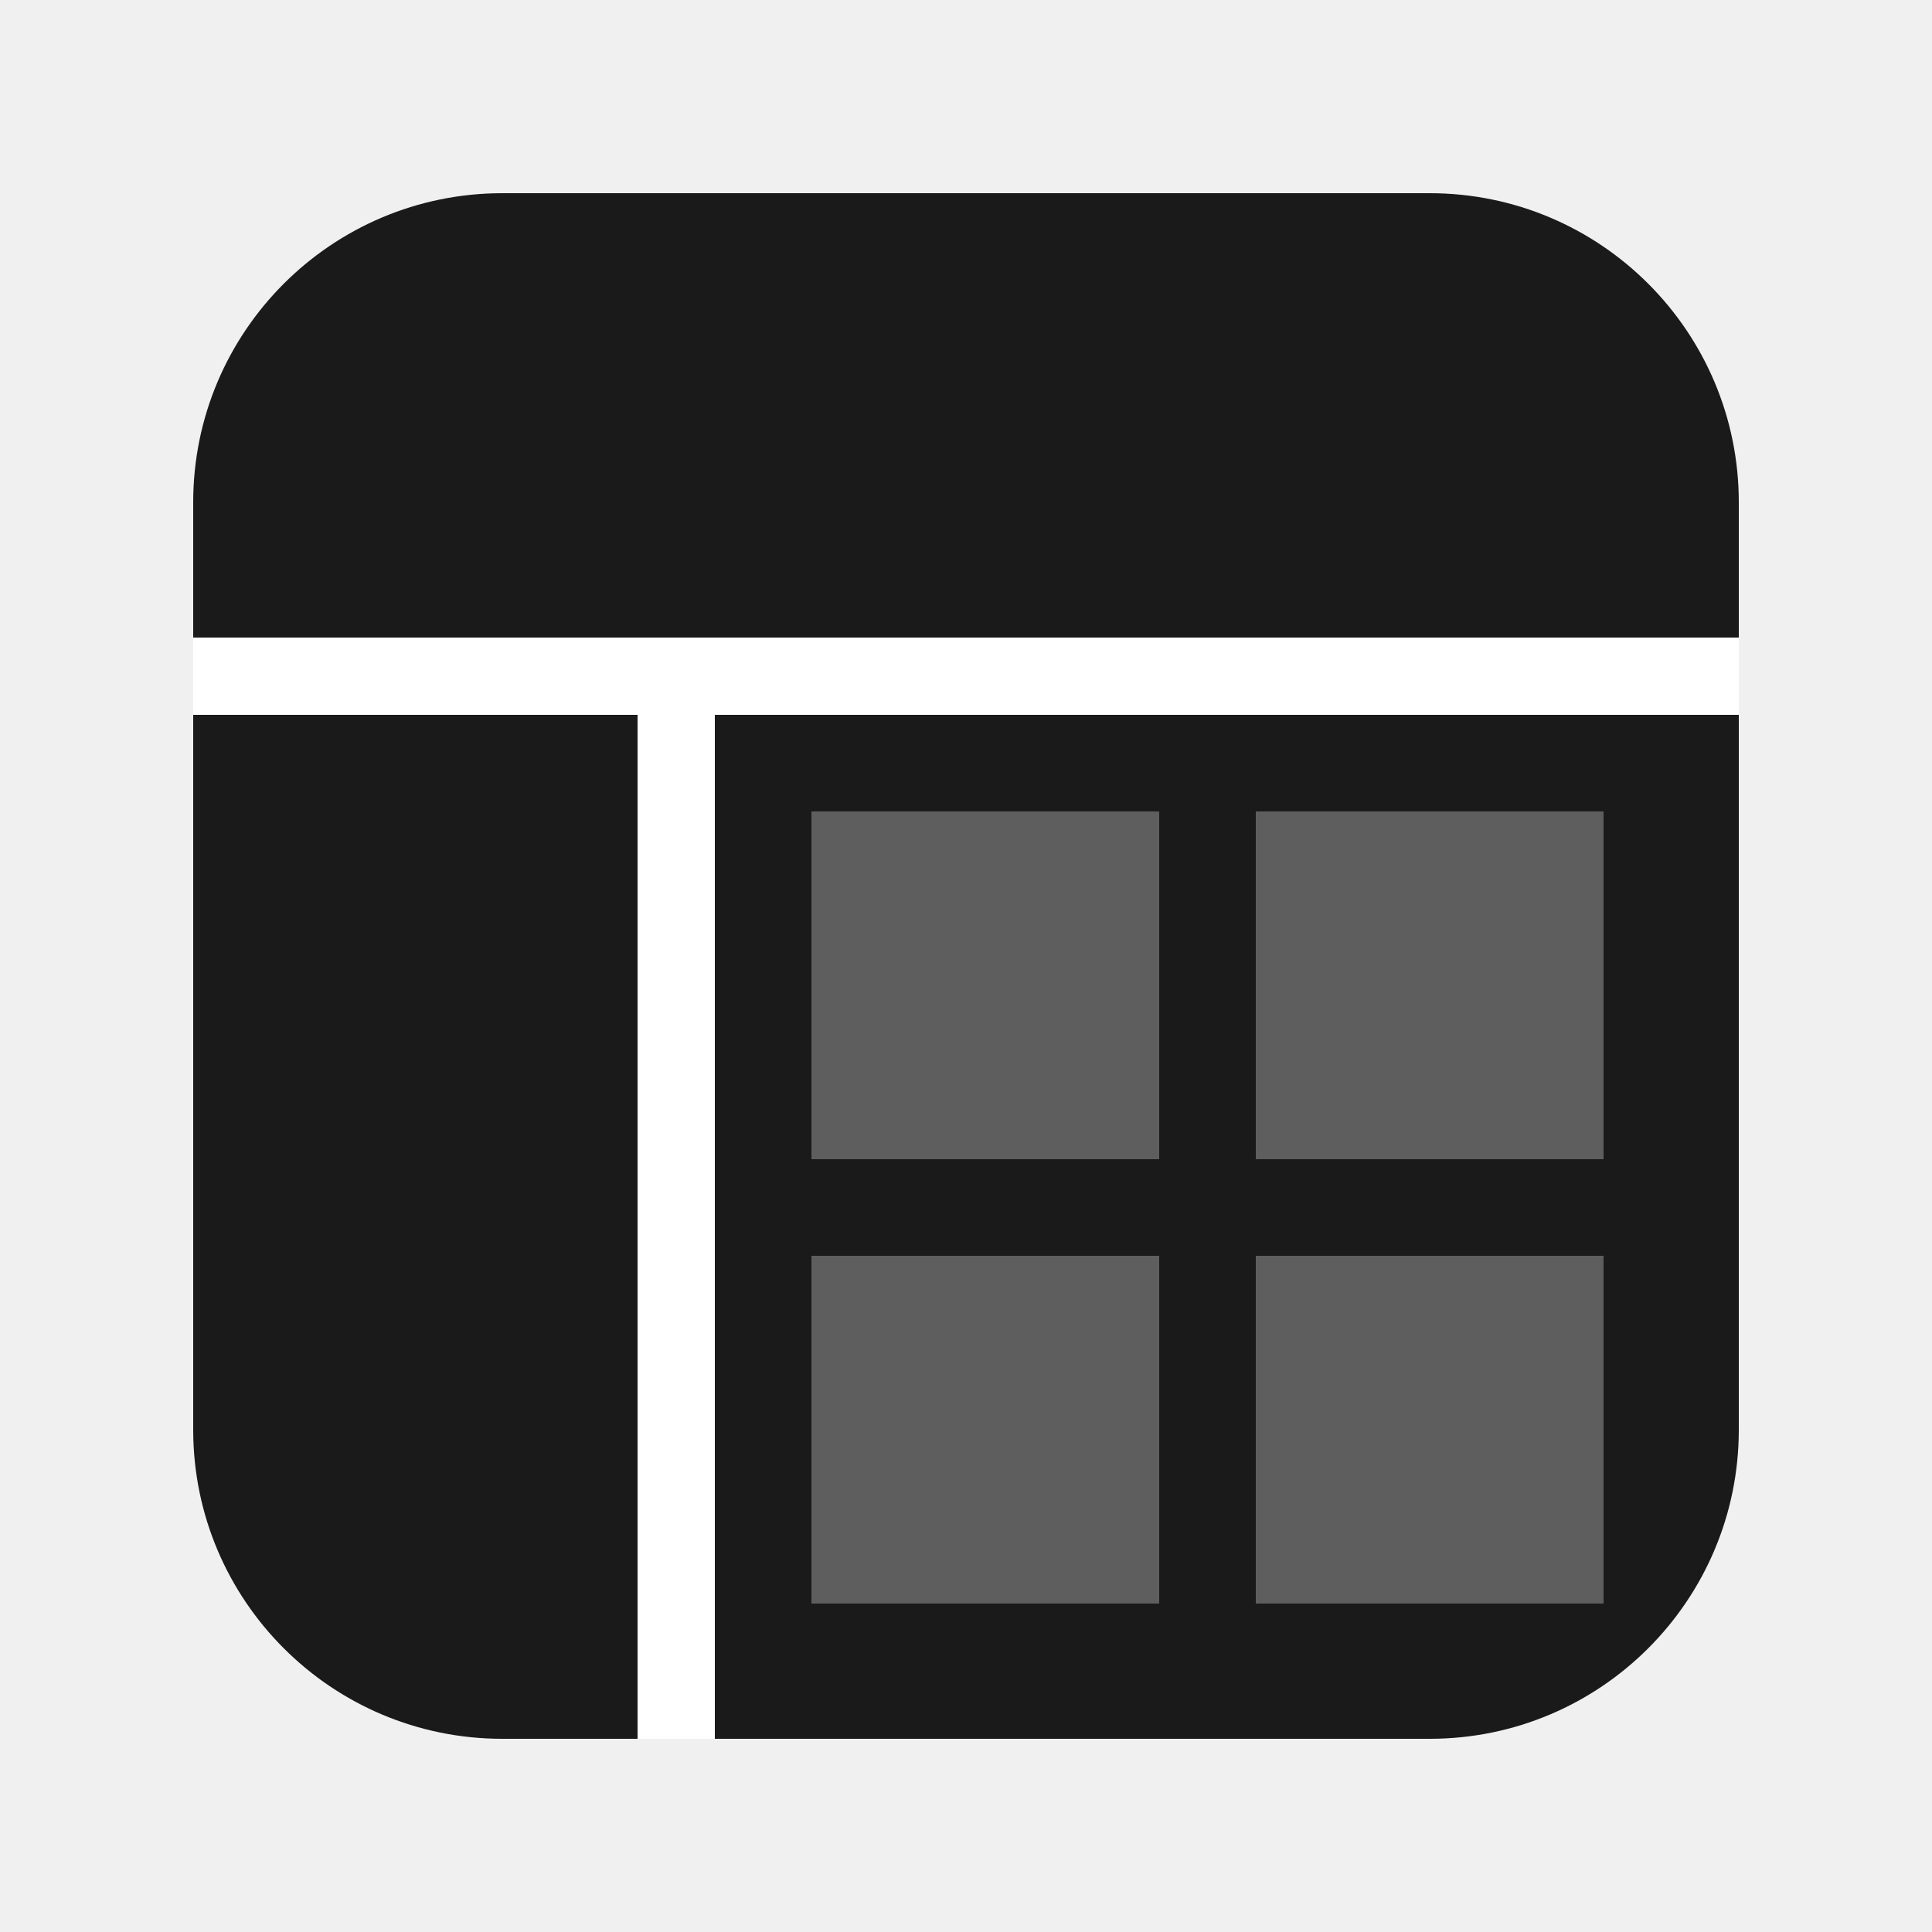
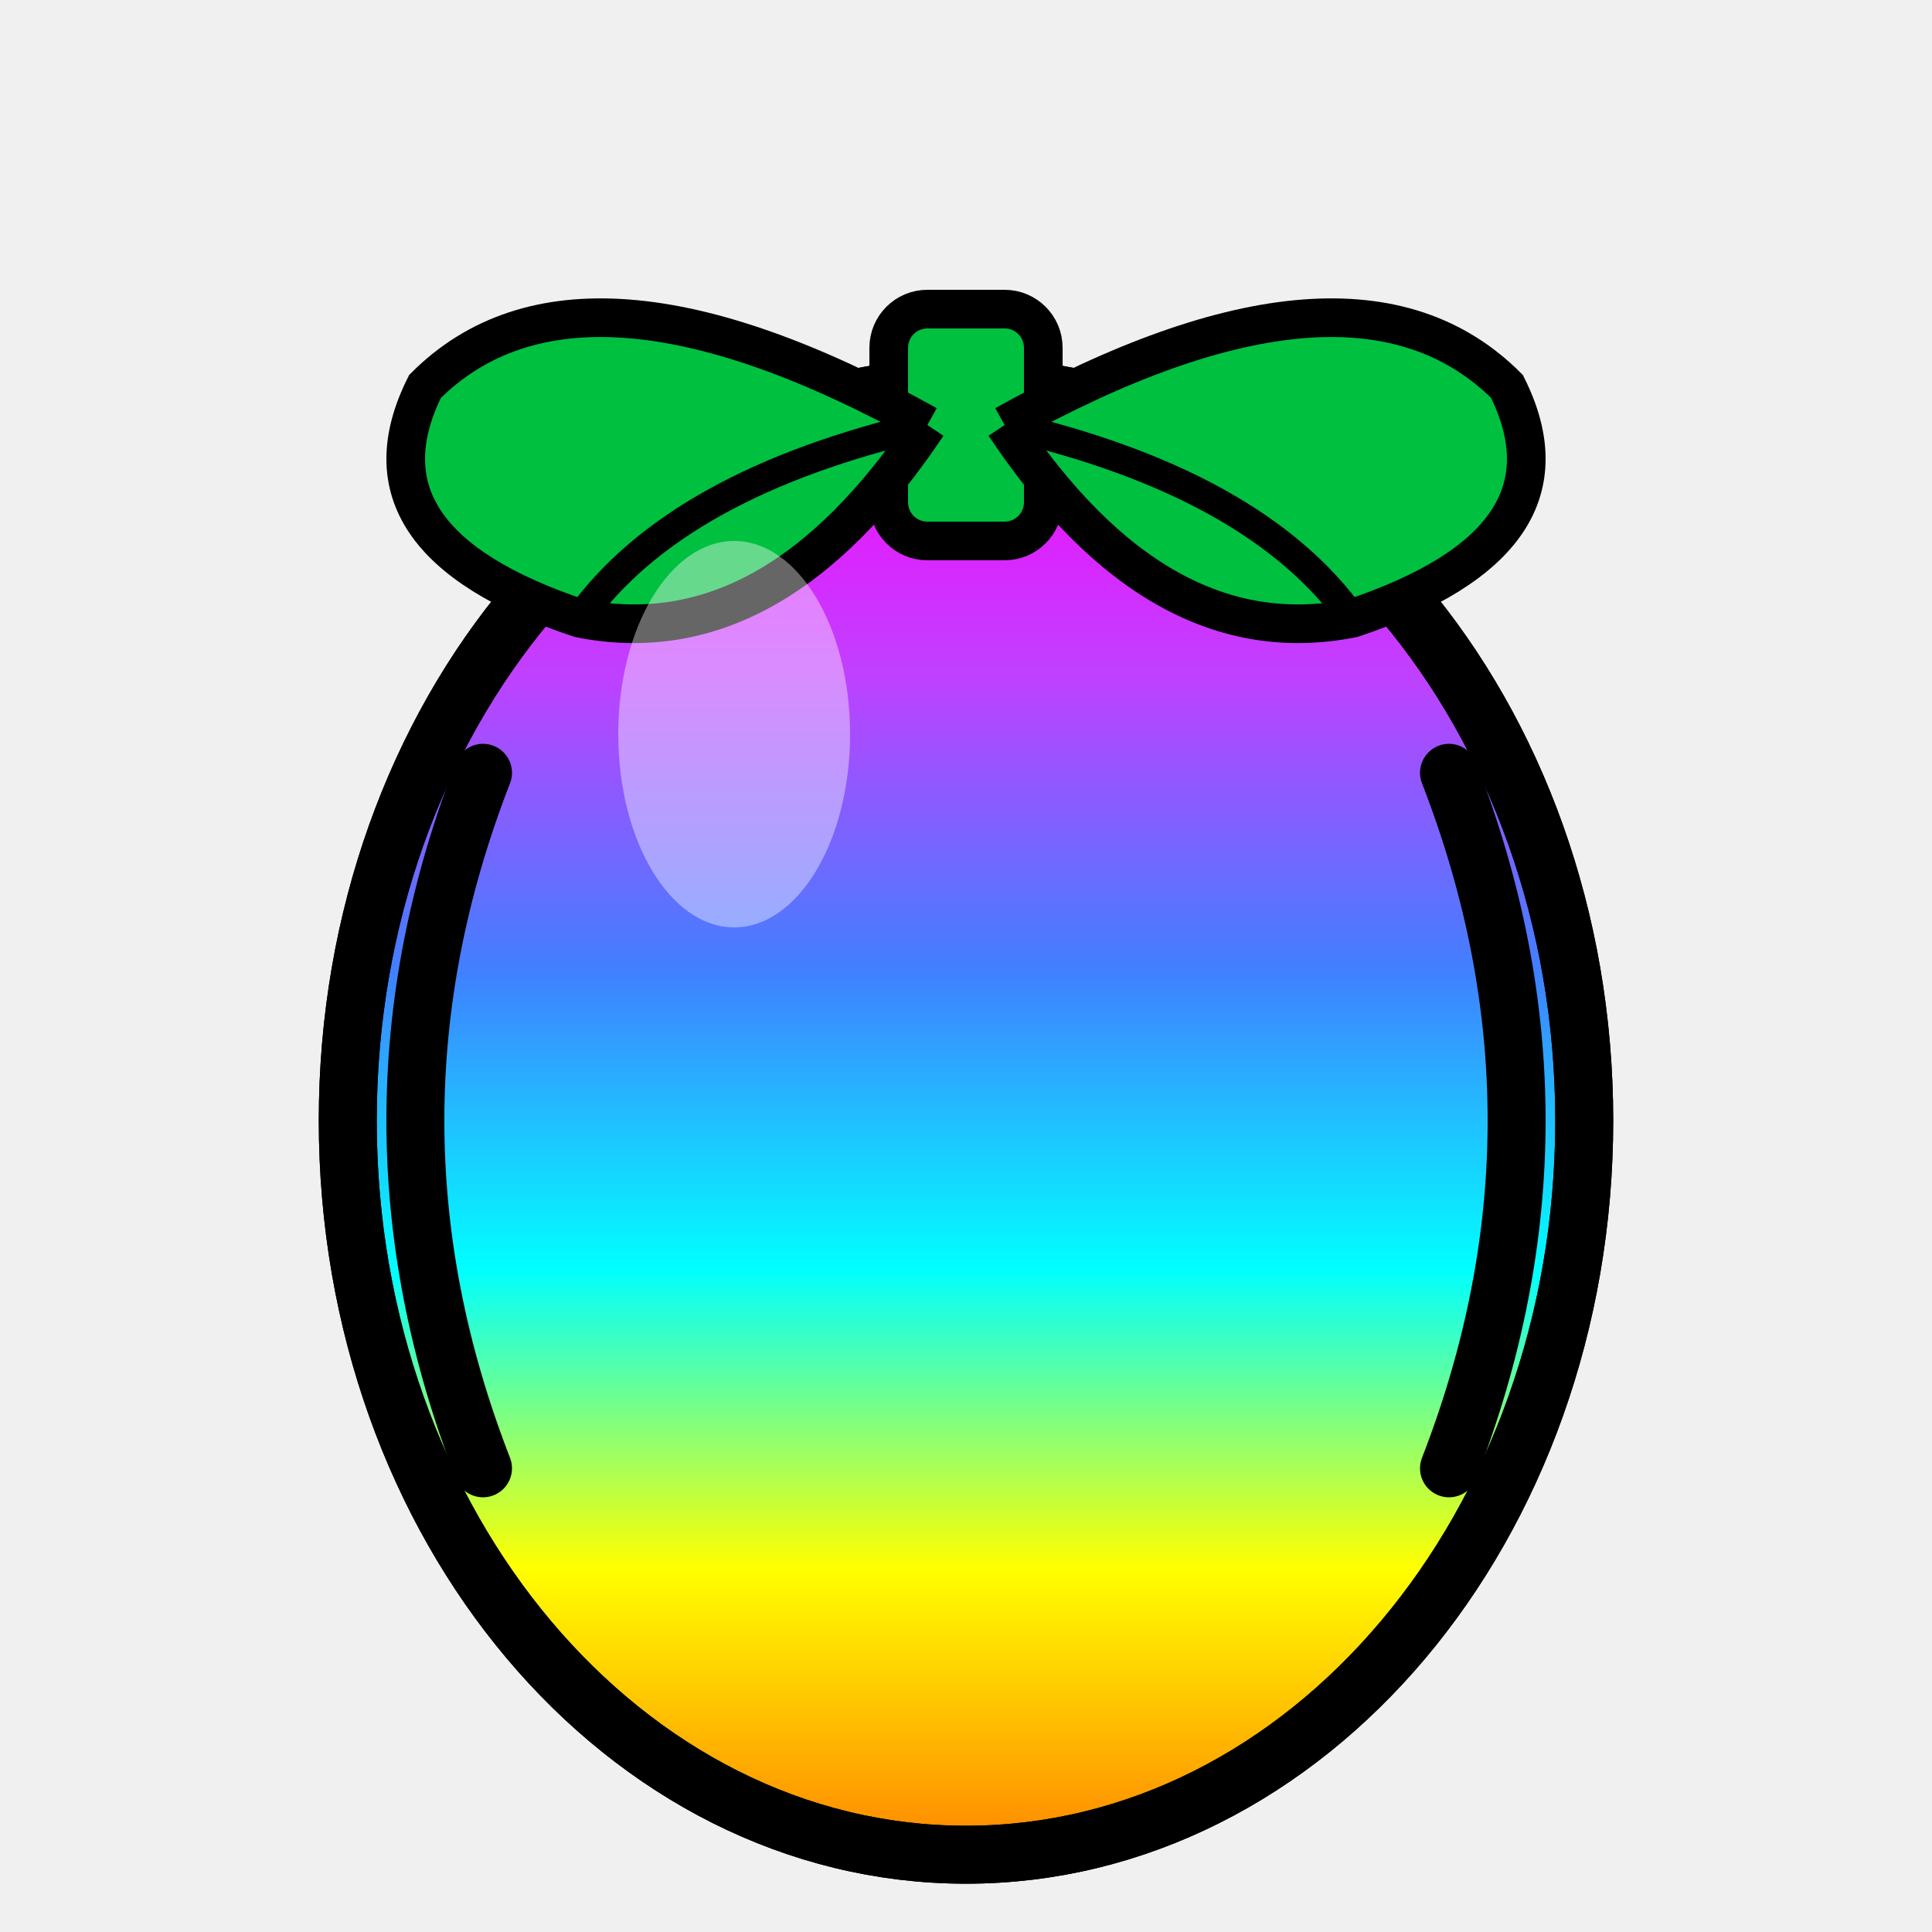
<svg xmlns="http://www.w3.org/2000/svg" viewBox="0 0 100 100">
-   <rect x="10" y="10" width="80" height="80" rx="16" fill="#1a1a1a" />
-   <line x1="10" y1="35" x2="90" y2="35" stroke="#fff" stroke-width="4" />
-   <line x1="35" y1="35" x2="35" y2="90" stroke="#fff" stroke-width="4" />
-   <rect x="42" y="42" width="18" height="18" fill="#fff" opacity="0.3" />
-   <rect x="65" y="42" width="18" height="18" fill="#fff" opacity="0.3" />
-   <rect x="42" y="65" width="18" height="18" fill="#fff" opacity="0.3" />
-   <rect x="65" y="65" width="18" height="18" fill="#fff" opacity="0.3" />
+   <defs>
+     <linearGradient id="fruitGradient" x1="0%" y1="0%" x2="0%" y2="100%">
+       <stop offset="0%" stop-color="#ff00ff" />
+       <stop offset="20%" stop-color="#c040ff" />
+       <stop offset="40%" stop-color="#4080ff" />
+       <stop offset="60%" stop-color="#00ffff" />
+       <stop offset="80%" stop-color="#ffff00" />
+       <stop offset="100%" stop-color="#ff8000" />
+     </linearGradient>
+   </defs>
+   <ellipse cx="50" cy="58" rx="32" ry="38" fill="url(#fruitGradient)" stroke="#000" stroke-width="3" />
+   <ellipse cx="50" cy="58" rx="32" ry="38" fill="none" stroke="#000" stroke-width="3" />
+   <path d="M 75 40 Q 82 58 75 76" fill="none" stroke="#000" stroke-width="3" stroke-linecap="round" />
+   <path d="M 25 40 Q 18 58 25 76" fill="none" stroke="#000" stroke-width="3" stroke-linecap="round" />
+   <rect x="46" y="16" width="8" height="12" rx="2" fill="#00c040" stroke="#000" stroke-width="2" />
+   <path d="M 48 22 Q 30 12 22 20 Q 18 28 30 32 Q 40 34 48 22" fill="#00c040" stroke="#000" stroke-width="2" />
+   <path d="M 48 22 Q 35 25 30 32" fill="none" stroke="#000" stroke-width="1.5" />
+   <path d="M 52 22 Q 70 12 78 20 Q 82 28 70 32 Q 60 34 52 22" fill="#00c040" stroke="#000" stroke-width="2" />
+   <path d="M 52 22 Q 65 25 70 32" fill="none" stroke="#000" stroke-width="1.5" />
+   <ellipse cx="38" cy="38" rx="6" ry="10" fill="#fff" opacity="0.4" />
</svg>
